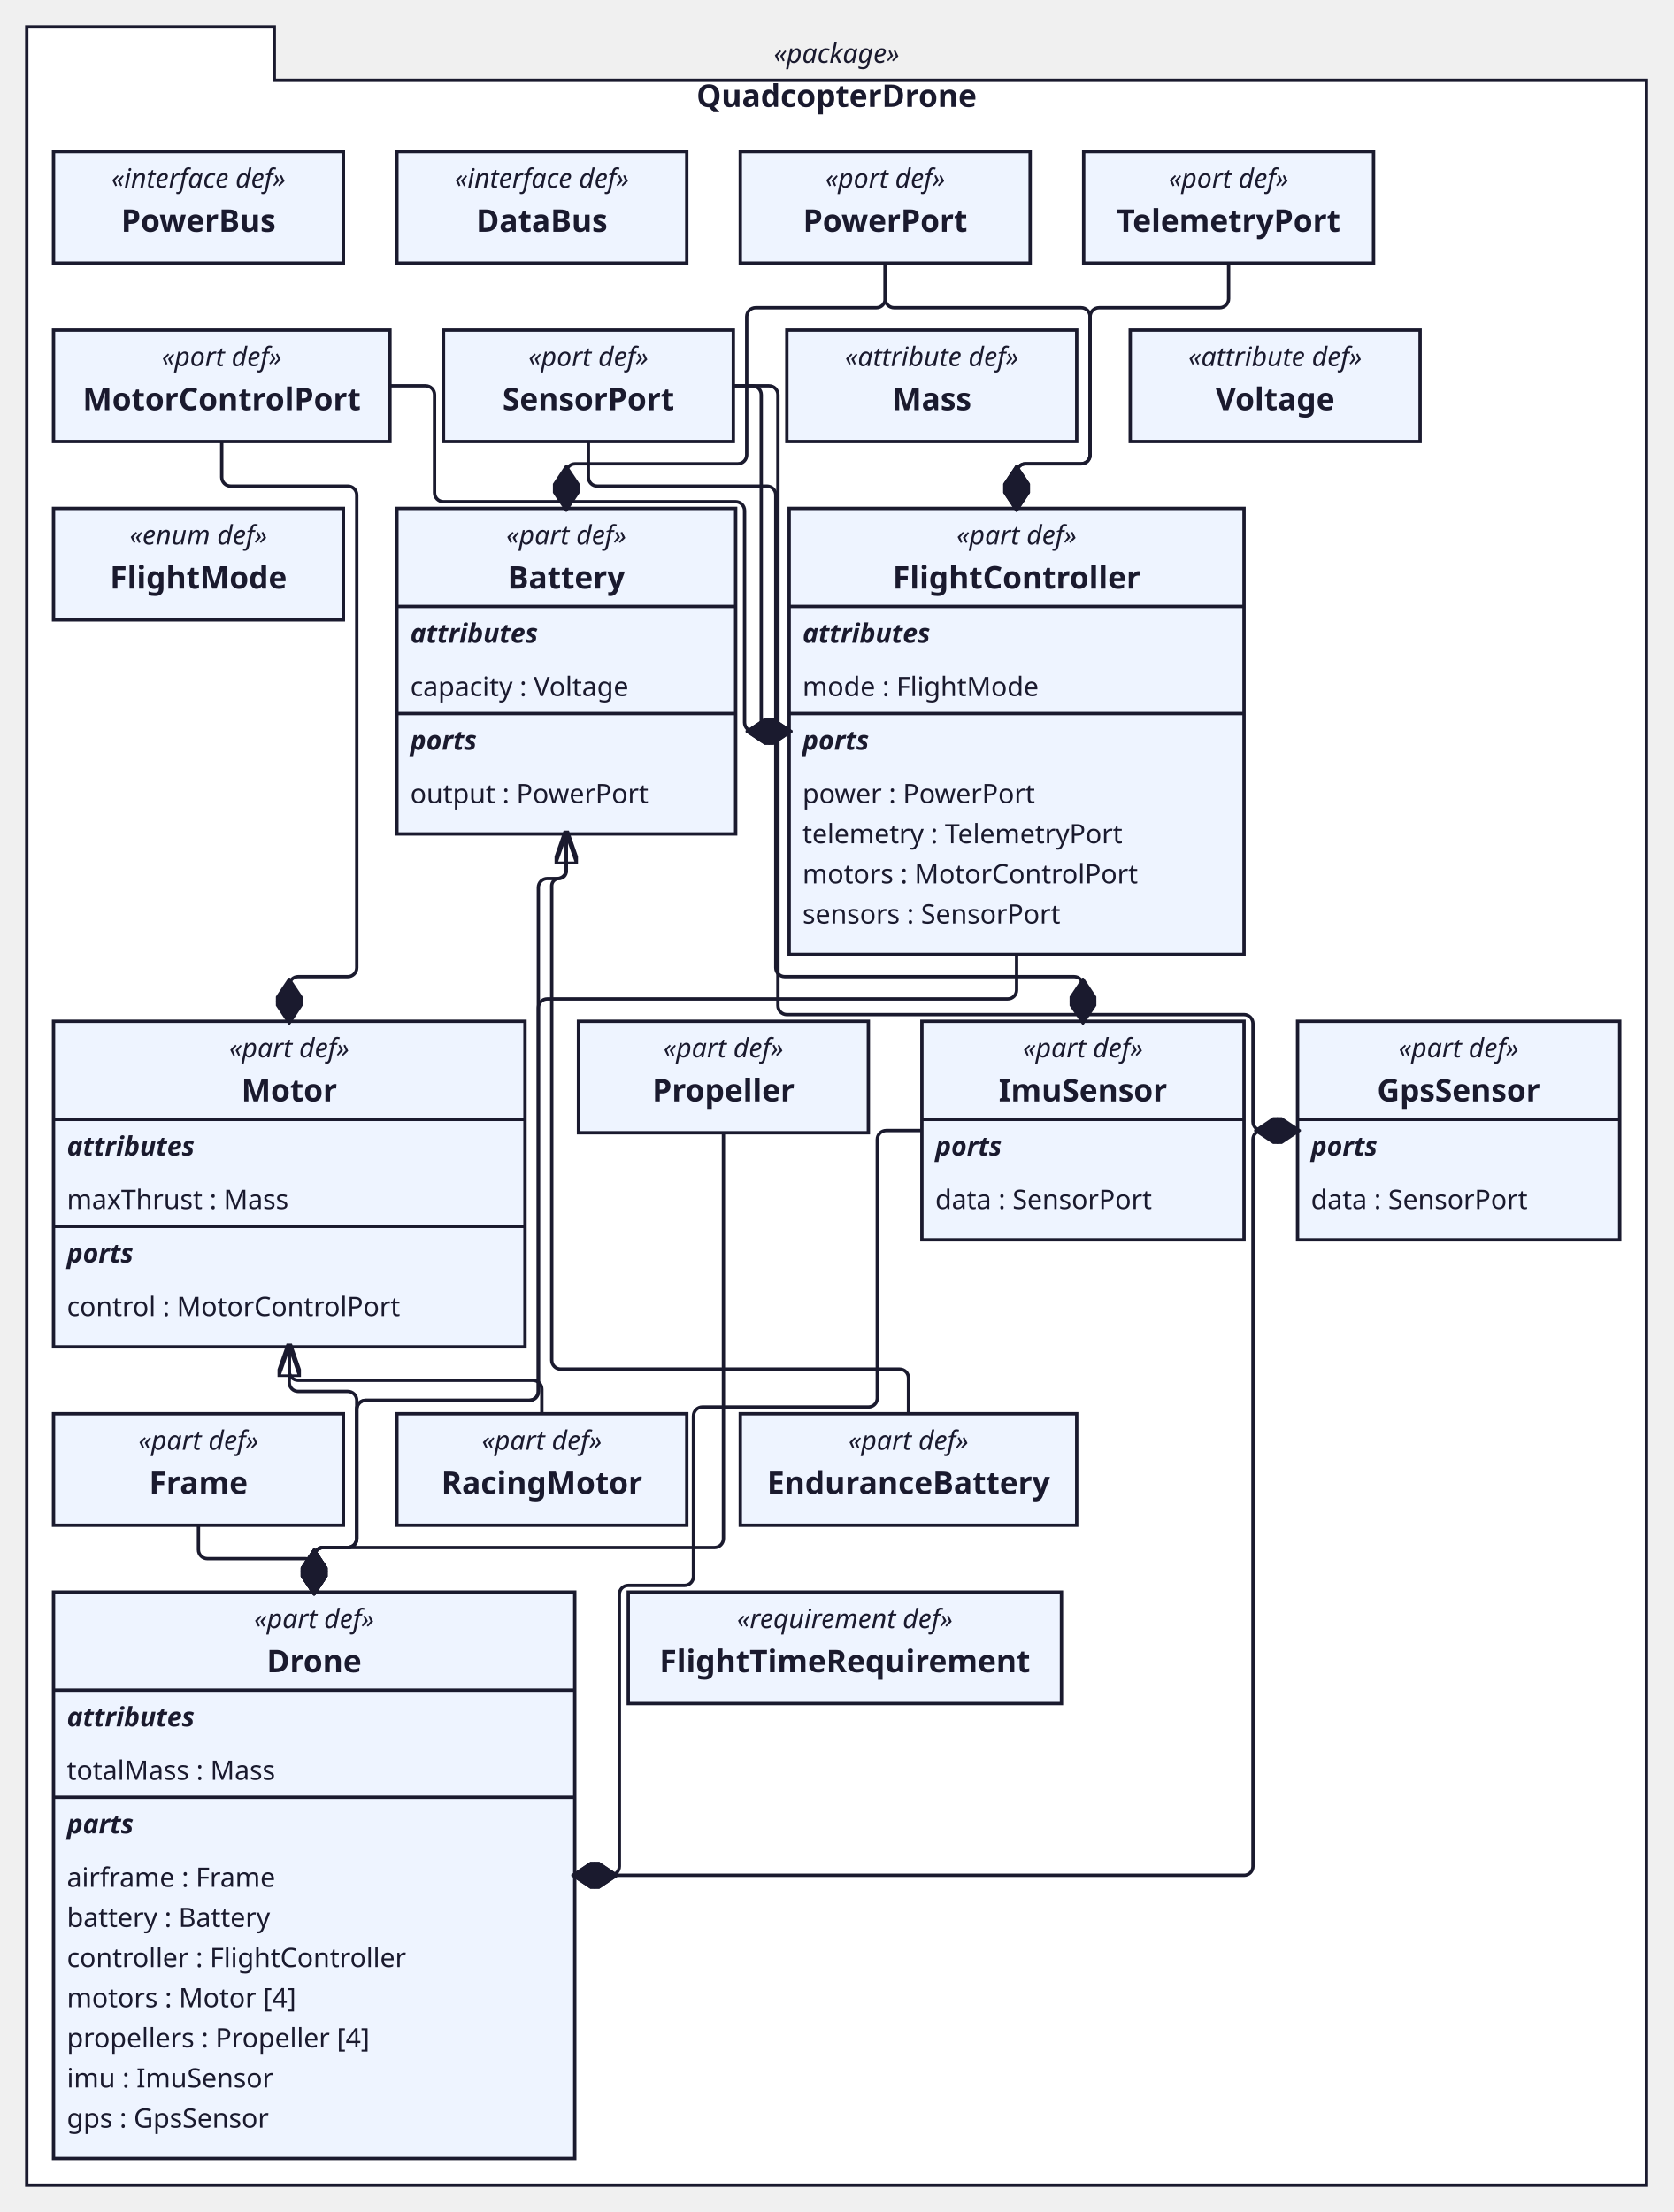
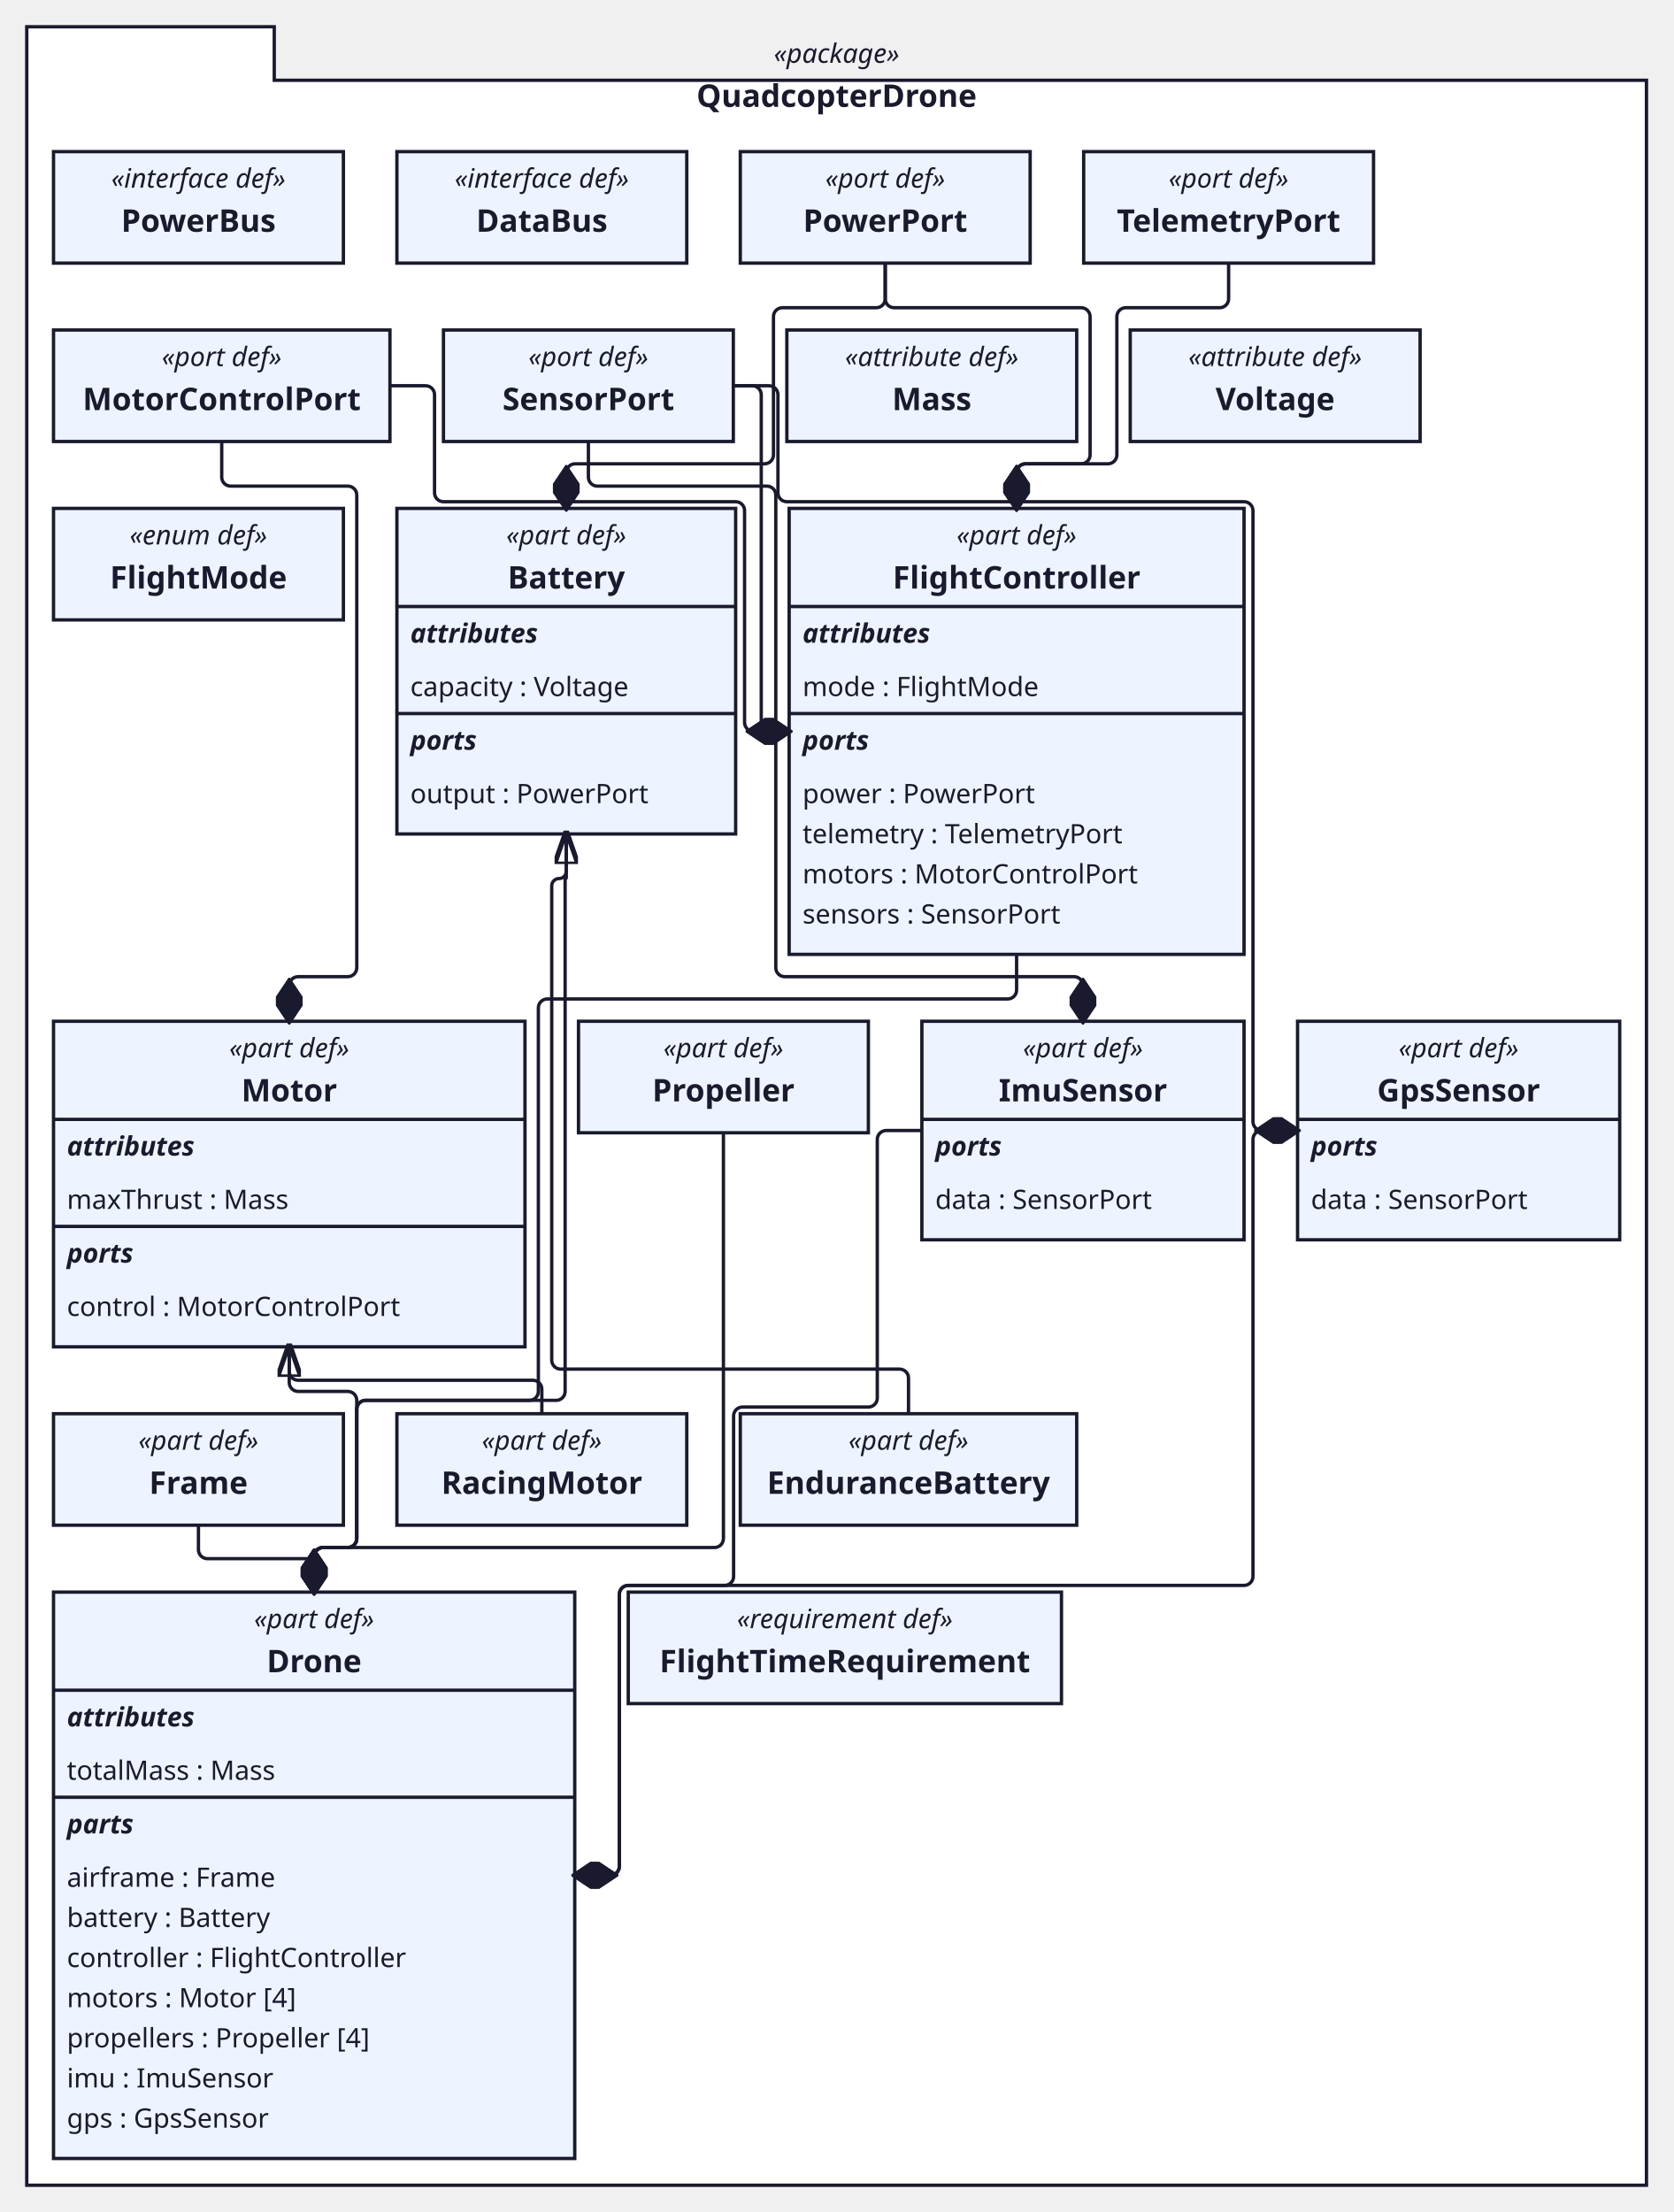
<svg xmlns="http://www.w3.org/2000/svg" width="750.40" height="992.00" viewBox="0 0 750.40 992.00">
  <defs>
    <marker id="arrowhead-open" markerWidth="10" markerHeight="7" refX="9" refY="3.5" orient="auto">
      <polygon points="0 0, 10 3.5, 0 7" fill="none" stroke="#1A1A2E" stroke-width="1.50" />
    </marker>
    <marker id="arrowhead-filled" markerWidth="10" markerHeight="7" refX="9" refY="3.5" orient="auto">
      <polygon points="0 0, 10 3.5, 0 7" fill="#1A1A2E" stroke="#1A1A2E" stroke-width="1.50" />
    </marker>
    <marker id="arrowhead-open-crossbar" markerWidth="10" markerHeight="7" refX="9" refY="3.5" orient="auto">
      <polygon points="0 0, 10 3.5, 0 7" fill="none" stroke="#1A1A2E" stroke-width="1.50" />
      <line x1="7" y1="0" x2="7" y2="7" stroke="#1A1A2E" stroke-width="1.50" />
    </marker>
    <marker id="arrowhead-diamond" markerWidth="14" markerHeight="8" refX="13" refY="4" orient="auto">
      <polygon points="1 4, 7 0, 13 4, 7 8" fill="none" stroke="#1A1A2E" stroke-width="1.50" />
    </marker>
    <marker id="arrowhead-filled-diamond" markerWidth="14" markerHeight="8" refX="13" refY="4" orient="auto">
      <polygon points="1 4, 7 0, 13 4, 7 8" fill="#1A1A2E" stroke="#1A1A2E" stroke-width="1.50" />
    </marker>
    <marker id="arrowhead-circle" markerWidth="10" markerHeight="10" refX="9" refY="5" orient="auto">
      <circle cx="5" cy="5" r="4" fill="none" stroke="#1A1A2E" stroke-width="1.50" />
    </marker>
    <marker id="arrowhead-bar" markerWidth="4" markerHeight="12" refX="2" refY="6" orient="auto">
      <line x1="2" y1="0" x2="2" y2="12" stroke="#1A1A2E" stroke-width="1.50" />
    </marker>
    <filter id="label-bg" x="-0.05" y="-0.05" width="1.1" height="1.1">
      <feFlood flood-color="#FFFFFF" />
      <feComposite in="SourceGraphic" operator="over" />
    </filter>
  </defs>
  <path d="M 12.00 36.00 L 12.00 12.00 L 123.00 12.00 L 123.00 36.00 L 738.40 36.00 L 738.40 980.00 L 12.00 980.00 Z" fill="#FFFFFF" stroke="#1A1A2E" stroke-width="1.50" />
  <text x="375.20" y="24.00" font-family="Noto Sans, sans-serif" font-size="12.00" font-style="italic" fill="#1A1A2E" text-anchor="middle" dominant-baseline="middle">«package»</text>
  <text x="375.20" y="43.00" font-family="Noto Sans, sans-serif" font-size="14.00" font-weight="bold" fill="#1A1A2E" text-anchor="middle" dominant-baseline="middle">QuadcopterDrone</text>
  <rect x="24.00" y="68.00" width="130.00" height="50.00" fill="#EEF4FF" stroke="#1A1A2E" stroke-width="1.50" />
  <text x="89.00" y="80.00" font-family="Noto Sans, sans-serif" font-size="12.00" font-style="italic" fill="#1A1A2E" text-anchor="middle" dominant-baseline="middle">«interface def»</text>
  <text x="89.00" y="99.00" font-family="Noto Sans, sans-serif" font-size="14.00" font-weight="bold" fill="#1A1A2E" text-anchor="middle" dominant-baseline="middle">PowerBus</text>
  <rect x="178.00" y="68.00" width="130.00" height="50.00" fill="#EEF4FF" stroke="#1A1A2E" stroke-width="1.50" />
  <text x="243.00" y="80.00" font-family="Noto Sans, sans-serif" font-size="12.00" font-style="italic" fill="#1A1A2E" text-anchor="middle" dominant-baseline="middle">«interface def»</text>
  <text x="243.00" y="99.00" font-family="Noto Sans, sans-serif" font-size="14.00" font-weight="bold" fill="#1A1A2E" text-anchor="middle" dominant-baseline="middle">DataBus</text>
  <rect x="332.00" y="68.00" width="130.00" height="50.00" fill="#EEF4FF" stroke="#1A1A2E" stroke-width="1.50" />
  <text x="397.00" y="80.00" font-family="Noto Sans, sans-serif" font-size="12.00" font-style="italic" fill="#1A1A2E" text-anchor="middle" dominant-baseline="middle">«port def»</text>
  <text x="397.00" y="99.00" font-family="Noto Sans, sans-serif" font-size="14.00" font-weight="bold" fill="#1A1A2E" text-anchor="middle" dominant-baseline="middle">PowerPort</text>
  <rect x="486.00" y="68.00" width="130.00" height="50.00" fill="#EEF4FF" stroke="#1A1A2E" stroke-width="1.50" />
  <text x="551.00" y="80.00" font-family="Noto Sans, sans-serif" font-size="12.00" font-style="italic" fill="#1A1A2E" text-anchor="middle" dominant-baseline="middle">«port def»</text>
  <text x="551.00" y="99.00" font-family="Noto Sans, sans-serif" font-size="14.00" font-weight="bold" fill="#1A1A2E" text-anchor="middle" dominant-baseline="middle">TelemetryPort</text>
  <rect x="24.00" y="148.00" width="150.88" height="50.00" fill="#EEF4FF" stroke="#1A1A2E" stroke-width="1.50" />
  <text x="99.44" y="160.00" font-family="Noto Sans, sans-serif" font-size="12.00" font-style="italic" fill="#1A1A2E" text-anchor="middle" dominant-baseline="middle">«port def»</text>
  <text x="99.44" y="179.00" font-family="Noto Sans, sans-serif" font-size="14.00" font-weight="bold" fill="#1A1A2E" text-anchor="middle" dominant-baseline="middle">MotorControlPort</text>
  <rect x="198.88" y="148.00" width="130.00" height="50.00" fill="#EEF4FF" stroke="#1A1A2E" stroke-width="1.50" />
  <text x="263.88" y="160.00" font-family="Noto Sans, sans-serif" font-size="12.00" font-style="italic" fill="#1A1A2E" text-anchor="middle" dominant-baseline="middle">«port def»</text>
  <text x="263.88" y="179.00" font-family="Noto Sans, sans-serif" font-size="14.00" font-weight="bold" fill="#1A1A2E" text-anchor="middle" dominant-baseline="middle">SensorPort</text>
  <rect x="352.88" y="148.00" width="130.00" height="50.00" fill="#EEF4FF" stroke="#1A1A2E" stroke-width="1.50" />
  <text x="417.88" y="160.00" font-family="Noto Sans, sans-serif" font-size="12.00" font-style="italic" fill="#1A1A2E" text-anchor="middle" dominant-baseline="middle">«attribute def»</text>
  <text x="417.88" y="179.00" font-family="Noto Sans, sans-serif" font-size="14.00" font-weight="bold" fill="#1A1A2E" text-anchor="middle" dominant-baseline="middle">Mass</text>
  <rect x="506.88" y="148.00" width="130.00" height="50.00" fill="#EEF4FF" stroke="#1A1A2E" stroke-width="1.50" />
  <text x="571.88" y="160.00" font-family="Noto Sans, sans-serif" font-size="12.00" font-style="italic" fill="#1A1A2E" text-anchor="middle" dominant-baseline="middle">«attribute def»</text>
  <text x="571.88" y="179.00" font-family="Noto Sans, sans-serif" font-size="14.00" font-weight="bold" fill="#1A1A2E" text-anchor="middle" dominant-baseline="middle">Voltage</text>
  <rect x="24.00" y="228.00" width="130.00" height="50.00" fill="#EEF4FF" stroke="#1A1A2E" stroke-width="1.50" />
  <text x="89.00" y="240.00" font-family="Noto Sans, sans-serif" font-size="12.00" font-style="italic" fill="#1A1A2E" text-anchor="middle" dominant-baseline="middle">«enum def»</text>
  <text x="89.00" y="259.00" font-family="Noto Sans, sans-serif" font-size="14.00" font-weight="bold" fill="#1A1A2E" text-anchor="middle" dominant-baseline="middle">FlightMode</text>
  <rect x="178.00" y="228.00" width="151.92" height="146.00" fill="#EEF4FF" stroke="#1A1A2E" stroke-width="1.50" />
  <text x="253.96" y="240.00" font-family="Noto Sans, sans-serif" font-size="12.00" font-style="italic" fill="#1A1A2E" text-anchor="middle" dominant-baseline="middle">«part def»</text>
  <text x="253.96" y="259.00" font-family="Noto Sans, sans-serif" font-size="14.00" font-weight="bold" fill="#1A1A2E" text-anchor="middle" dominant-baseline="middle">Battery</text>
  <line x1="178.00" y1="272.00" x2="329.92" y2="272.00" stroke="#1A1A2E" stroke-width="1.50" />
  <text x="184.00" y="284.00" font-family="Noto Sans, sans-serif" font-size="12.00" font-weight="bold" font-style="italic" fill="#1A1A2E" text-anchor="start" dominant-baseline="middle">attributes</text>
  <text x="184.00" y="308.00" font-family="Noto Sans, sans-serif" font-size="12.00" fill="#1A1A2E" text-anchor="start" dominant-baseline="middle">capacity : Voltage</text>
  <line x1="178.00" y1="320.00" x2="329.92" y2="320.00" stroke="#1A1A2E" stroke-width="1.50" />
  <text x="184.00" y="332.00" font-family="Noto Sans, sans-serif" font-size="12.00" font-weight="bold" font-style="italic" fill="#1A1A2E" text-anchor="start" dominant-baseline="middle">ports</text>
  <text x="184.00" y="356.00" font-family="Noto Sans, sans-serif" font-size="12.00" fill="#1A1A2E" text-anchor="start" dominant-baseline="middle">output : PowerPort</text>
  <rect x="353.92" y="228.00" width="204.00" height="200.00" fill="#EEF4FF" stroke="#1A1A2E" stroke-width="1.50" />
  <text x="455.92" y="240.00" font-family="Noto Sans, sans-serif" font-size="12.00" font-style="italic" fill="#1A1A2E" text-anchor="middle" dominant-baseline="middle">«part def»</text>
  <text x="455.92" y="259.00" font-family="Noto Sans, sans-serif" font-size="14.00" font-weight="bold" fill="#1A1A2E" text-anchor="middle" dominant-baseline="middle">FlightController</text>
  <line x1="353.92" y1="272.00" x2="557.92" y2="272.00" stroke="#1A1A2E" stroke-width="1.50" />
  <text x="359.92" y="284.00" font-family="Noto Sans, sans-serif" font-size="12.00" font-weight="bold" font-style="italic" fill="#1A1A2E" text-anchor="start" dominant-baseline="middle">attributes</text>
  <text x="359.92" y="308.00" font-family="Noto Sans, sans-serif" font-size="12.00" fill="#1A1A2E" text-anchor="start" dominant-baseline="middle">mode : FlightMode</text>
  <line x1="353.92" y1="320.00" x2="557.92" y2="320.00" stroke="#1A1A2E" stroke-width="1.50" />
  <text x="359.92" y="332.00" font-family="Noto Sans, sans-serif" font-size="12.00" font-weight="bold" font-style="italic" fill="#1A1A2E" text-anchor="start" dominant-baseline="middle">ports</text>
  <text x="359.92" y="356.00" font-family="Noto Sans, sans-serif" font-size="12.00" fill="#1A1A2E" text-anchor="start" dominant-baseline="middle">power : PowerPort</text>
  <text x="359.92" y="374.00" font-family="Noto Sans, sans-serif" font-size="12.00" fill="#1A1A2E" text-anchor="start" dominant-baseline="middle">telemetry : TelemetryPort</text>
  <text x="359.92" y="392.00" font-family="Noto Sans, sans-serif" font-size="12.00" fill="#1A1A2E" text-anchor="start" dominant-baseline="middle">motors : MotorControlPort</text>
  <text x="359.92" y="410.00" font-family="Noto Sans, sans-serif" font-size="12.00" fill="#1A1A2E" text-anchor="start" dominant-baseline="middle">sensors : SensorPort</text>
  <rect x="24.00" y="458.00" width="211.44" height="146.00" fill="#EEF4FF" stroke="#1A1A2E" stroke-width="1.50" />
  <text x="129.72" y="470.00" font-family="Noto Sans, sans-serif" font-size="12.00" font-style="italic" fill="#1A1A2E" text-anchor="middle" dominant-baseline="middle">«part def»</text>
  <text x="129.72" y="489.00" font-family="Noto Sans, sans-serif" font-size="14.00" font-weight="bold" fill="#1A1A2E" text-anchor="middle" dominant-baseline="middle">Motor</text>
  <line x1="24.00" y1="502.00" x2="235.44" y2="502.00" stroke="#1A1A2E" stroke-width="1.50" />
  <text x="30.00" y="514.00" font-family="Noto Sans, sans-serif" font-size="12.00" font-weight="bold" font-style="italic" fill="#1A1A2E" text-anchor="start" dominant-baseline="middle">attributes</text>
  <text x="30.00" y="538.00" font-family="Noto Sans, sans-serif" font-size="12.00" fill="#1A1A2E" text-anchor="start" dominant-baseline="middle">maxThrust : Mass</text>
  <line x1="24.00" y1="550.00" x2="235.44" y2="550.00" stroke="#1A1A2E" stroke-width="1.50" />
  <text x="30.00" y="562.00" font-family="Noto Sans, sans-serif" font-size="12.00" font-weight="bold" font-style="italic" fill="#1A1A2E" text-anchor="start" dominant-baseline="middle">ports</text>
  <text x="30.00" y="586.00" font-family="Noto Sans, sans-serif" font-size="12.00" fill="#1A1A2E" text-anchor="start" dominant-baseline="middle">control : MotorControlPort</text>
  <rect x="259.44" y="458.00" width="130.00" height="50.00" fill="#EEF4FF" stroke="#1A1A2E" stroke-width="1.50" />
  <text x="324.44" y="470.00" font-family="Noto Sans, sans-serif" font-size="12.00" font-style="italic" fill="#1A1A2E" text-anchor="middle" dominant-baseline="middle">«part def»</text>
  <text x="324.44" y="489.00" font-family="Noto Sans, sans-serif" font-size="14.00" font-weight="bold" fill="#1A1A2E" text-anchor="middle" dominant-baseline="middle">Propeller</text>
  <rect x="413.44" y="458.00" width="144.48" height="98.00" fill="#EEF4FF" stroke="#1A1A2E" stroke-width="1.50" />
  <text x="485.68" y="470.00" font-family="Noto Sans, sans-serif" font-size="12.00" font-style="italic" fill="#1A1A2E" text-anchor="middle" dominant-baseline="middle">«part def»</text>
  <text x="485.68" y="489.00" font-family="Noto Sans, sans-serif" font-size="14.00" font-weight="bold" fill="#1A1A2E" text-anchor="middle" dominant-baseline="middle">ImuSensor</text>
  <line x1="413.44" y1="502.00" x2="557.92" y2="502.00" stroke="#1A1A2E" stroke-width="1.50" />
  <text x="419.44" y="514.00" font-family="Noto Sans, sans-serif" font-size="12.00" font-weight="bold" font-style="italic" fill="#1A1A2E" text-anchor="start" dominant-baseline="middle">ports</text>
  <text x="419.44" y="538.00" font-family="Noto Sans, sans-serif" font-size="12.00" fill="#1A1A2E" text-anchor="start" dominant-baseline="middle">data : SensorPort</text>
  <rect x="581.92" y="458.00" width="144.48" height="98.00" fill="#EEF4FF" stroke="#1A1A2E" stroke-width="1.50" />
  <text x="654.16" y="470.00" font-family="Noto Sans, sans-serif" font-size="12.00" font-style="italic" fill="#1A1A2E" text-anchor="middle" dominant-baseline="middle">«part def»</text>
  <text x="654.16" y="489.00" font-family="Noto Sans, sans-serif" font-size="14.00" font-weight="bold" fill="#1A1A2E" text-anchor="middle" dominant-baseline="middle">GpsSensor</text>
  <line x1="581.92" y1="502.00" x2="726.40" y2="502.00" stroke="#1A1A2E" stroke-width="1.50" />
  <text x="587.92" y="514.00" font-family="Noto Sans, sans-serif" font-size="12.00" font-weight="bold" font-style="italic" fill="#1A1A2E" text-anchor="start" dominant-baseline="middle">ports</text>
  <text x="587.92" y="538.00" font-family="Noto Sans, sans-serif" font-size="12.00" fill="#1A1A2E" text-anchor="start" dominant-baseline="middle">data : SensorPort</text>
  <rect x="24.00" y="634.00" width="130.00" height="50.00" fill="#EEF4FF" stroke="#1A1A2E" stroke-width="1.50" />
  <text x="89.00" y="646.00" font-family="Noto Sans, sans-serif" font-size="12.00" font-style="italic" fill="#1A1A2E" text-anchor="middle" dominant-baseline="middle">«part def»</text>
  <text x="89.00" y="665.00" font-family="Noto Sans, sans-serif" font-size="14.00" font-weight="bold" fill="#1A1A2E" text-anchor="middle" dominant-baseline="middle">Frame</text>
  <rect x="178.00" y="634.00" width="130.00" height="50.00" fill="#EEF4FF" stroke="#1A1A2E" stroke-width="1.50" />
  <text x="243.00" y="646.00" font-family="Noto Sans, sans-serif" font-size="12.00" font-style="italic" fill="#1A1A2E" text-anchor="middle" dominant-baseline="middle">«part def»</text>
  <text x="243.00" y="665.00" font-family="Noto Sans, sans-serif" font-size="14.00" font-weight="bold" fill="#1A1A2E" text-anchor="middle" dominant-baseline="middle">RacingMotor</text>
  <rect x="332.00" y="634.00" width="150.88" height="50.00" fill="#EEF4FF" stroke="#1A1A2E" stroke-width="1.50" />
  <text x="407.44" y="646.00" font-family="Noto Sans, sans-serif" font-size="12.00" font-style="italic" fill="#1A1A2E" text-anchor="middle" dominant-baseline="middle">«part def»</text>
  <text x="407.44" y="665.00" font-family="Noto Sans, sans-serif" font-size="14.00" font-weight="bold" fill="#1A1A2E" text-anchor="middle" dominant-baseline="middle">EnduranceBattery</text>
  <rect x="24.00" y="714.00" width="233.76" height="254.00" fill="#EEF4FF" stroke="#1A1A2E" stroke-width="1.50" />
  <text x="140.88" y="726.00" font-family="Noto Sans, sans-serif" font-size="12.00" font-style="italic" fill="#1A1A2E" text-anchor="middle" dominant-baseline="middle">«part def»</text>
  <text x="140.88" y="745.00" font-family="Noto Sans, sans-serif" font-size="14.00" font-weight="bold" fill="#1A1A2E" text-anchor="middle" dominant-baseline="middle">Drone</text>
  <line x1="24.00" y1="758.00" x2="257.76" y2="758.00" stroke="#1A1A2E" stroke-width="1.50" />
  <text x="30.00" y="770.00" font-family="Noto Sans, sans-serif" font-size="12.00" font-weight="bold" font-style="italic" fill="#1A1A2E" text-anchor="start" dominant-baseline="middle">attributes</text>
  <text x="30.00" y="794.00" font-family="Noto Sans, sans-serif" font-size="12.00" fill="#1A1A2E" text-anchor="start" dominant-baseline="middle">totalMass : Mass</text>
  <line x1="24.00" y1="806.00" x2="257.76" y2="806.00" stroke="#1A1A2E" stroke-width="1.50" />
  <text x="30.00" y="818.00" font-family="Noto Sans, sans-serif" font-size="12.00" font-weight="bold" font-style="italic" fill="#1A1A2E" text-anchor="start" dominant-baseline="middle">parts</text>
  <text x="30.00" y="842.00" font-family="Noto Sans, sans-serif" font-size="12.00" fill="#1A1A2E" text-anchor="start" dominant-baseline="middle">airframe : Frame</text>
  <text x="30.00" y="860.00" font-family="Noto Sans, sans-serif" font-size="12.00" fill="#1A1A2E" text-anchor="start" dominant-baseline="middle">battery : Battery</text>
  <text x="30.00" y="878.00" font-family="Noto Sans, sans-serif" font-size="12.00" fill="#1A1A2E" text-anchor="start" dominant-baseline="middle">controller : FlightController</text>
  <text x="30.00" y="896.00" font-family="Noto Sans, sans-serif" font-size="12.00" fill="#1A1A2E" text-anchor="start" dominant-baseline="middle">motors : Motor [4]</text>
  <text x="30.00" y="914.00" font-family="Noto Sans, sans-serif" font-size="12.00" fill="#1A1A2E" text-anchor="start" dominant-baseline="middle">propellers : Propeller [4]</text>
  <text x="30.00" y="932.00" font-family="Noto Sans, sans-serif" font-size="12.00" fill="#1A1A2E" text-anchor="start" dominant-baseline="middle">imu : ImuSensor</text>
  <text x="30.00" y="950.00" font-family="Noto Sans, sans-serif" font-size="12.00" fill="#1A1A2E" text-anchor="start" dominant-baseline="middle">gps : GpsSensor</text>
  <rect x="281.76" y="714.00" width="194.28" height="50.00" fill="#EEF4FF" stroke="#1A1A2E" stroke-width="1.50" />
  <text x="378.90" y="726.00" font-family="Noto Sans, sans-serif" font-size="12.00" font-style="italic" fill="#1A1A2E" text-anchor="middle" dominant-baseline="middle">«requirement def»</text>
  <text x="378.90" y="745.00" font-family="Noto Sans, sans-serif" font-size="14.00" font-weight="bold" fill="#1A1A2E" text-anchor="middle" dominant-baseline="middle">FlightTimeRequirement</text>
  <path d="M 243.00 634.00 L 243.00 623.00 A 4.00 4.00 0 0 0 239.00 619.00 L 133.72 619.00 A 4.00 4.00 0 0 1 129.72 615.00 L 129.72 604.00" fill="none" stroke="#1A1A2E" stroke-width="1.50" marker-end="url(#arrowhead-open)" />
  <path d="M 407.44 634.00 L 407.44 618.00 A 4.00 4.00 0 0 0 403.44 614.00 L 251.44 614.00 A 4.00 4.00 0 0 1 247.44 610.00 L 247.44 397.26 A 3.26 3.26 0 0 1 250.70 394.00 L 250.70 394.00 A 3.26 3.26 0 0 0 253.96 390.74 L 253.96 374.00" fill="none" stroke="#1A1A2E" stroke-width="1.50" marker-end="url(#arrowhead-open)" />
-   <path d="M 397.00 118.00 L 397.00 134.00 A 4.00 4.00 0 0 1 393.00 138.00 L 338.88 138.00 A 4.00 4.00 0 0 0 334.88 142.00 L 334.88 204.00 A 4.00 4.00 0 0 1 330.88 208.00 L 257.96 208.00 A 4.00 4.00 0 0 0 253.96 212.00 L 253.96 228.00" fill="none" stroke="#1A1A2E" stroke-width="1.50" marker-end="url(#arrowhead-filled-diamond)" />
+   <path d="M 397.00 118.00 L 397.00 134.00 A 4.00 4.00 0 0 1 393.00 138.00 L 350.88 138.00 A 4.00 4.00 0 0 0 346.88 142.00 L 346.88 204.00 A 4.00 4.00 0 0 1 342.88 208.00 L 257.96 208.00 A 4.00 4.00 0 0 0 253.96 212.00 L 253.96 228.00" fill="none" stroke="#1A1A2E" stroke-width="1.50" marker-end="url(#arrowhead-filled-diamond)" />
  <path d="M 397.00 118.00 L 397.00 134.00 A 4.00 4.00 0 0 0 401.00 138.00 L 484.88 138.00 A 4.00 4.00 0 0 1 488.88 142.00 L 488.88 204.00 A 4.00 4.00 0 0 1 484.88 208.00 L 459.92 208.00 A 4.00 4.00 0 0 0 455.92 212.00 L 455.92 228.00" fill="none" stroke="#1A1A2E" stroke-width="1.50" marker-end="url(#arrowhead-filled-diamond)" />
-   <path d="M 551.00 118.00 L 551.00 134.00 A 4.00 4.00 0 0 1 547.00 138.00 L 492.88 138.00 A 4.00 4.00 0 0 0 488.88 142.00 L 488.88 204.00 A 4.00 4.00 0 0 1 484.88 208.00 L 459.92 208.00 A 4.00 4.00 0 0 0 455.92 212.00 L 455.92 228.00" fill="none" stroke="#1A1A2E" stroke-width="1.50" marker-end="url(#arrowhead-filled-diamond)" />
+   <path d="M 551.00 118.00 L 551.00 134.00 A 4.00 4.00 0 0 1 547.00 138.00 L 504.88 138.00 A 4.00 4.00 0 0 0 500.88 142.00 L 500.88 204.00 A 4.00 4.00 0 0 1 496.88 208.00 L 459.92 208.00 A 4.00 4.00 0 0 0 455.92 212.00 L 455.92 228.00" fill="none" stroke="#1A1A2E" stroke-width="1.50" marker-end="url(#arrowhead-filled-diamond)" />
  <path d="M 174.88 173.00 L 190.88 173.00 A 4.00 4.00 0 0 1 194.88 177.00 L 194.88 221.00 A 4.00 4.00 0 0 0 198.88 225.00 L 329.92 225.00 A 4.00 4.00 0 0 1 333.92 229.00 L 333.92 324.00 A 4.00 4.00 0 0 0 337.92 328.00 L 353.92 328.00" fill="none" stroke="#1A1A2E" stroke-width="1.50" marker-end="url(#arrowhead-filled-diamond)" />
  <path d="M 328.88 173.00 L 337.40 173.00 A 4.00 4.00 0 0 1 341.40 177.00 L 341.40 324.00 A 4.00 4.00 0 0 0 345.40 328.00 L 353.92 328.00" fill="none" stroke="#1A1A2E" stroke-width="1.50" marker-end="url(#arrowhead-filled-diamond)" />
  <path d="M 99.44 198.00 L 99.44 214.00 A 4.00 4.00 0 0 0 103.44 218.00 L 156.00 218.00 A 4.00 4.00 0 0 1 160.00 222.00 L 160.00 434.00 A 4.00 4.00 0 0 1 156.00 438.00 L 133.72 438.00 A 4.00 4.00 0 0 0 129.72 442.00 L 129.72 458.00" fill="none" stroke="#1A1A2E" stroke-width="1.50" marker-end="url(#arrowhead-filled-diamond)" />
  <path d="M 263.88 198.00 L 263.88 214.00 A 4.00 4.00 0 0 0 267.88 218.00 L 343.92 218.00 A 4.00 4.00 0 0 1 347.92 222.00 L 347.92 434.00 A 4.00 4.00 0 0 0 351.92 438.00 L 481.68 438.00 A 4.00 4.00 0 0 1 485.68 442.00 L 485.68 458.00" fill="none" stroke="#1A1A2E" stroke-width="1.50" marker-end="url(#arrowhead-filled-diamond)" />
-   <path d="M 328.88 173.00 L 344.88 173.00 A 4.00 4.00 0 0 1 348.88 177.00 L 348.88 451.00 A 4.00 4.00 0 0 0 352.88 455.00 L 557.92 455.00 A 4.00 4.00 0 0 1 561.92 459.00 L 561.92 503.00 A 4.00 4.00 0 0 0 565.92 507.00 L 581.92 507.00" fill="none" stroke="#1A1A2E" stroke-width="1.50" marker-end="url(#arrowhead-filled-diamond)" />
+   <path d="M 328.88 173.00 L 344.88 173.00 A 4.00 4.00 0 0 1 348.88 177.00 L 348.88 221.00 A 4.00 4.00 0 0 0 352.88 225.00 L 557.92 225.00 A 4.00 4.00 0 0 1 561.92 229.00 L 561.92 503.00 A 4.00 4.00 0 0 0 565.92 507.00 L 581.92 507.00" fill="none" stroke="#1A1A2E" stroke-width="1.50" marker-end="url(#arrowhead-filled-diamond)" />
  <path d="M 89.00 684.00 L 89.00 695.00 A 4.00 4.00 0 0 0 93.00 699.00 L 136.88 699.00 A 4.00 4.00 0 0 1 140.88 703.00 L 140.88 714.00" fill="none" stroke="#1A1A2E" stroke-width="1.50" marker-end="url(#arrowhead-filled-diamond)" />
-   <path d="M 253.96 374.00 L 253.96 390.00 A 4.00 4.00 0 0 1 249.96 394.00 L 245.44 394.00 A 4.00 4.00 0 0 0 241.44 398.00 L 241.44 624.00 A 4.00 4.00 0 0 1 237.44 628.00 L 164.00 628.00 A 4.00 4.00 0 0 0 160.00 632.00 L 160.00 690.00 A 4.00 4.00 0 0 1 156.00 694.00 L 144.88 694.00 A 4.00 4.00 0 0 0 140.88 698.00 L 140.88 714.00" fill="none" stroke="#1A1A2E" stroke-width="1.50" marker-end="url(#arrowhead-filled-diamond)" />
+   <path d="M 253.96 374.00 L 253.96 393.74 A 0.26 0.26 0 0 1 253.70 394.00 L 253.70 394.00 A 0.26 0.26 0 0 0 253.44 394.26 L 253.44 624.00 A 4.00 4.00 0 0 1 249.44 628.00 L 164.00 628.00 A 4.00 4.00 0 0 0 160.00 632.00 L 160.00 690.00 A 4.00 4.00 0 0 1 156.00 694.00 L 144.88 694.00 A 4.00 4.00 0 0 0 140.88 698.00 L 140.88 714.00" fill="none" stroke="#1A1A2E" stroke-width="1.50" marker-end="url(#arrowhead-filled-diamond)" />
  <path d="M 455.92 428.00 L 455.92 444.00 A 4.00 4.00 0 0 1 451.92 448.00 L 245.44 448.00 A 4.00 4.00 0 0 0 241.44 452.00 L 241.44 624.00 A 4.00 4.00 0 0 1 237.44 628.00 L 164.00 628.00 A 4.00 4.00 0 0 0 160.00 632.00 L 160.00 690.00 A 4.00 4.00 0 0 1 156.00 694.00 L 144.88 694.00 A 4.00 4.00 0 0 0 140.88 698.00 L 140.88 714.00" fill="none" stroke="#1A1A2E" stroke-width="1.50" marker-end="url(#arrowhead-filled-diamond)" />
  <path d="M 129.72 604.00 L 129.72 620.00 A 4.00 4.00 0 0 0 133.72 624.00 L 156.00 624.00 A 4.00 4.00 0 0 1 160.00 628.00 L 160.00 690.00 A 4.00 4.00 0 0 1 156.00 694.00 L 144.88 694.00 A 4.00 4.00 0 0 0 140.88 698.00 L 140.88 714.00" fill="none" stroke="#1A1A2E" stroke-width="1.50" marker-end="url(#arrowhead-filled-diamond)" />
  <path d="M 324.44 508.00 L 324.44 690.00 A 4.00 4.00 0 0 1 320.44 694.00 L 144.88 694.00 A 4.00 4.00 0 0 0 140.88 698.00 L 140.88 714.00" fill="none" stroke="#1A1A2E" stroke-width="1.50" marker-end="url(#arrowhead-filled-diamond)" />
-   <path d="M 413.44 507.00 L 397.44 507.00 A 4.00 4.00 0 0 0 393.44 511.00 L 393.44 627.00 A 4.00 4.00 0 0 1 389.44 631.00 L 315.00 631.00 A 4.00 4.00 0 0 0 311.00 635.00 L 311.00 707.00 A 4.00 4.00 0 0 1 307.00 711.00 L 281.76 711.00 A 4.00 4.00 0 0 0 277.76 715.00 L 277.76 837.00 A 4.00 4.00 0 0 1 273.76 841.00 L 257.76 841.00" fill="none" stroke="#1A1A2E" stroke-width="1.50" marker-end="url(#arrowhead-filled-diamond)" />
-   <path d="M 581.92 507.00 L 565.92 507.00 A 4.00 4.00 0 0 0 561.92 511.00 L 561.92 837.00 A 4.00 4.00 0 0 1 557.92 841.00 L 257.76 841.00" fill="none" stroke="#1A1A2E" stroke-width="1.50" marker-end="url(#arrowhead-filled-diamond)" />
+   <path d="M 413.44 507.00 L 397.44 507.00 A 4.00 4.00 0 0 0 393.44 511.00 L 393.44 627.00 A 4.00 4.00 0 0 1 389.44 631.00 L 333.00 631.00 A 4.00 4.00 0 0 0 329.00 635.00 L 329.00 707.00 A 4.00 4.00 0 0 1 325.00 711.00 L 281.76 711.00 A 4.00 4.00 0 0 0 277.76 715.00 L 277.76 837.00 A 4.00 4.00 0 0 1 273.76 841.00 L 257.76 841.00" fill="none" stroke="#1A1A2E" stroke-width="1.50" marker-end="url(#arrowhead-filled-diamond)" />
+   <path d="M 581.92 507.00 L 565.92 507.00 A 4.00 4.00 0 0 0 561.92 511.00 L 561.92 707.00 A 4.00 4.00 0 0 1 557.92 711.00 L 281.76 711.00 A 4.00 4.00 0 0 0 277.76 715.00 L 277.76 837.00 A 4.00 4.00 0 0 1 273.76 841.00 L 257.76 841.00" fill="none" stroke="#1A1A2E" stroke-width="1.50" marker-end="url(#arrowhead-filled-diamond)" />
</svg>
